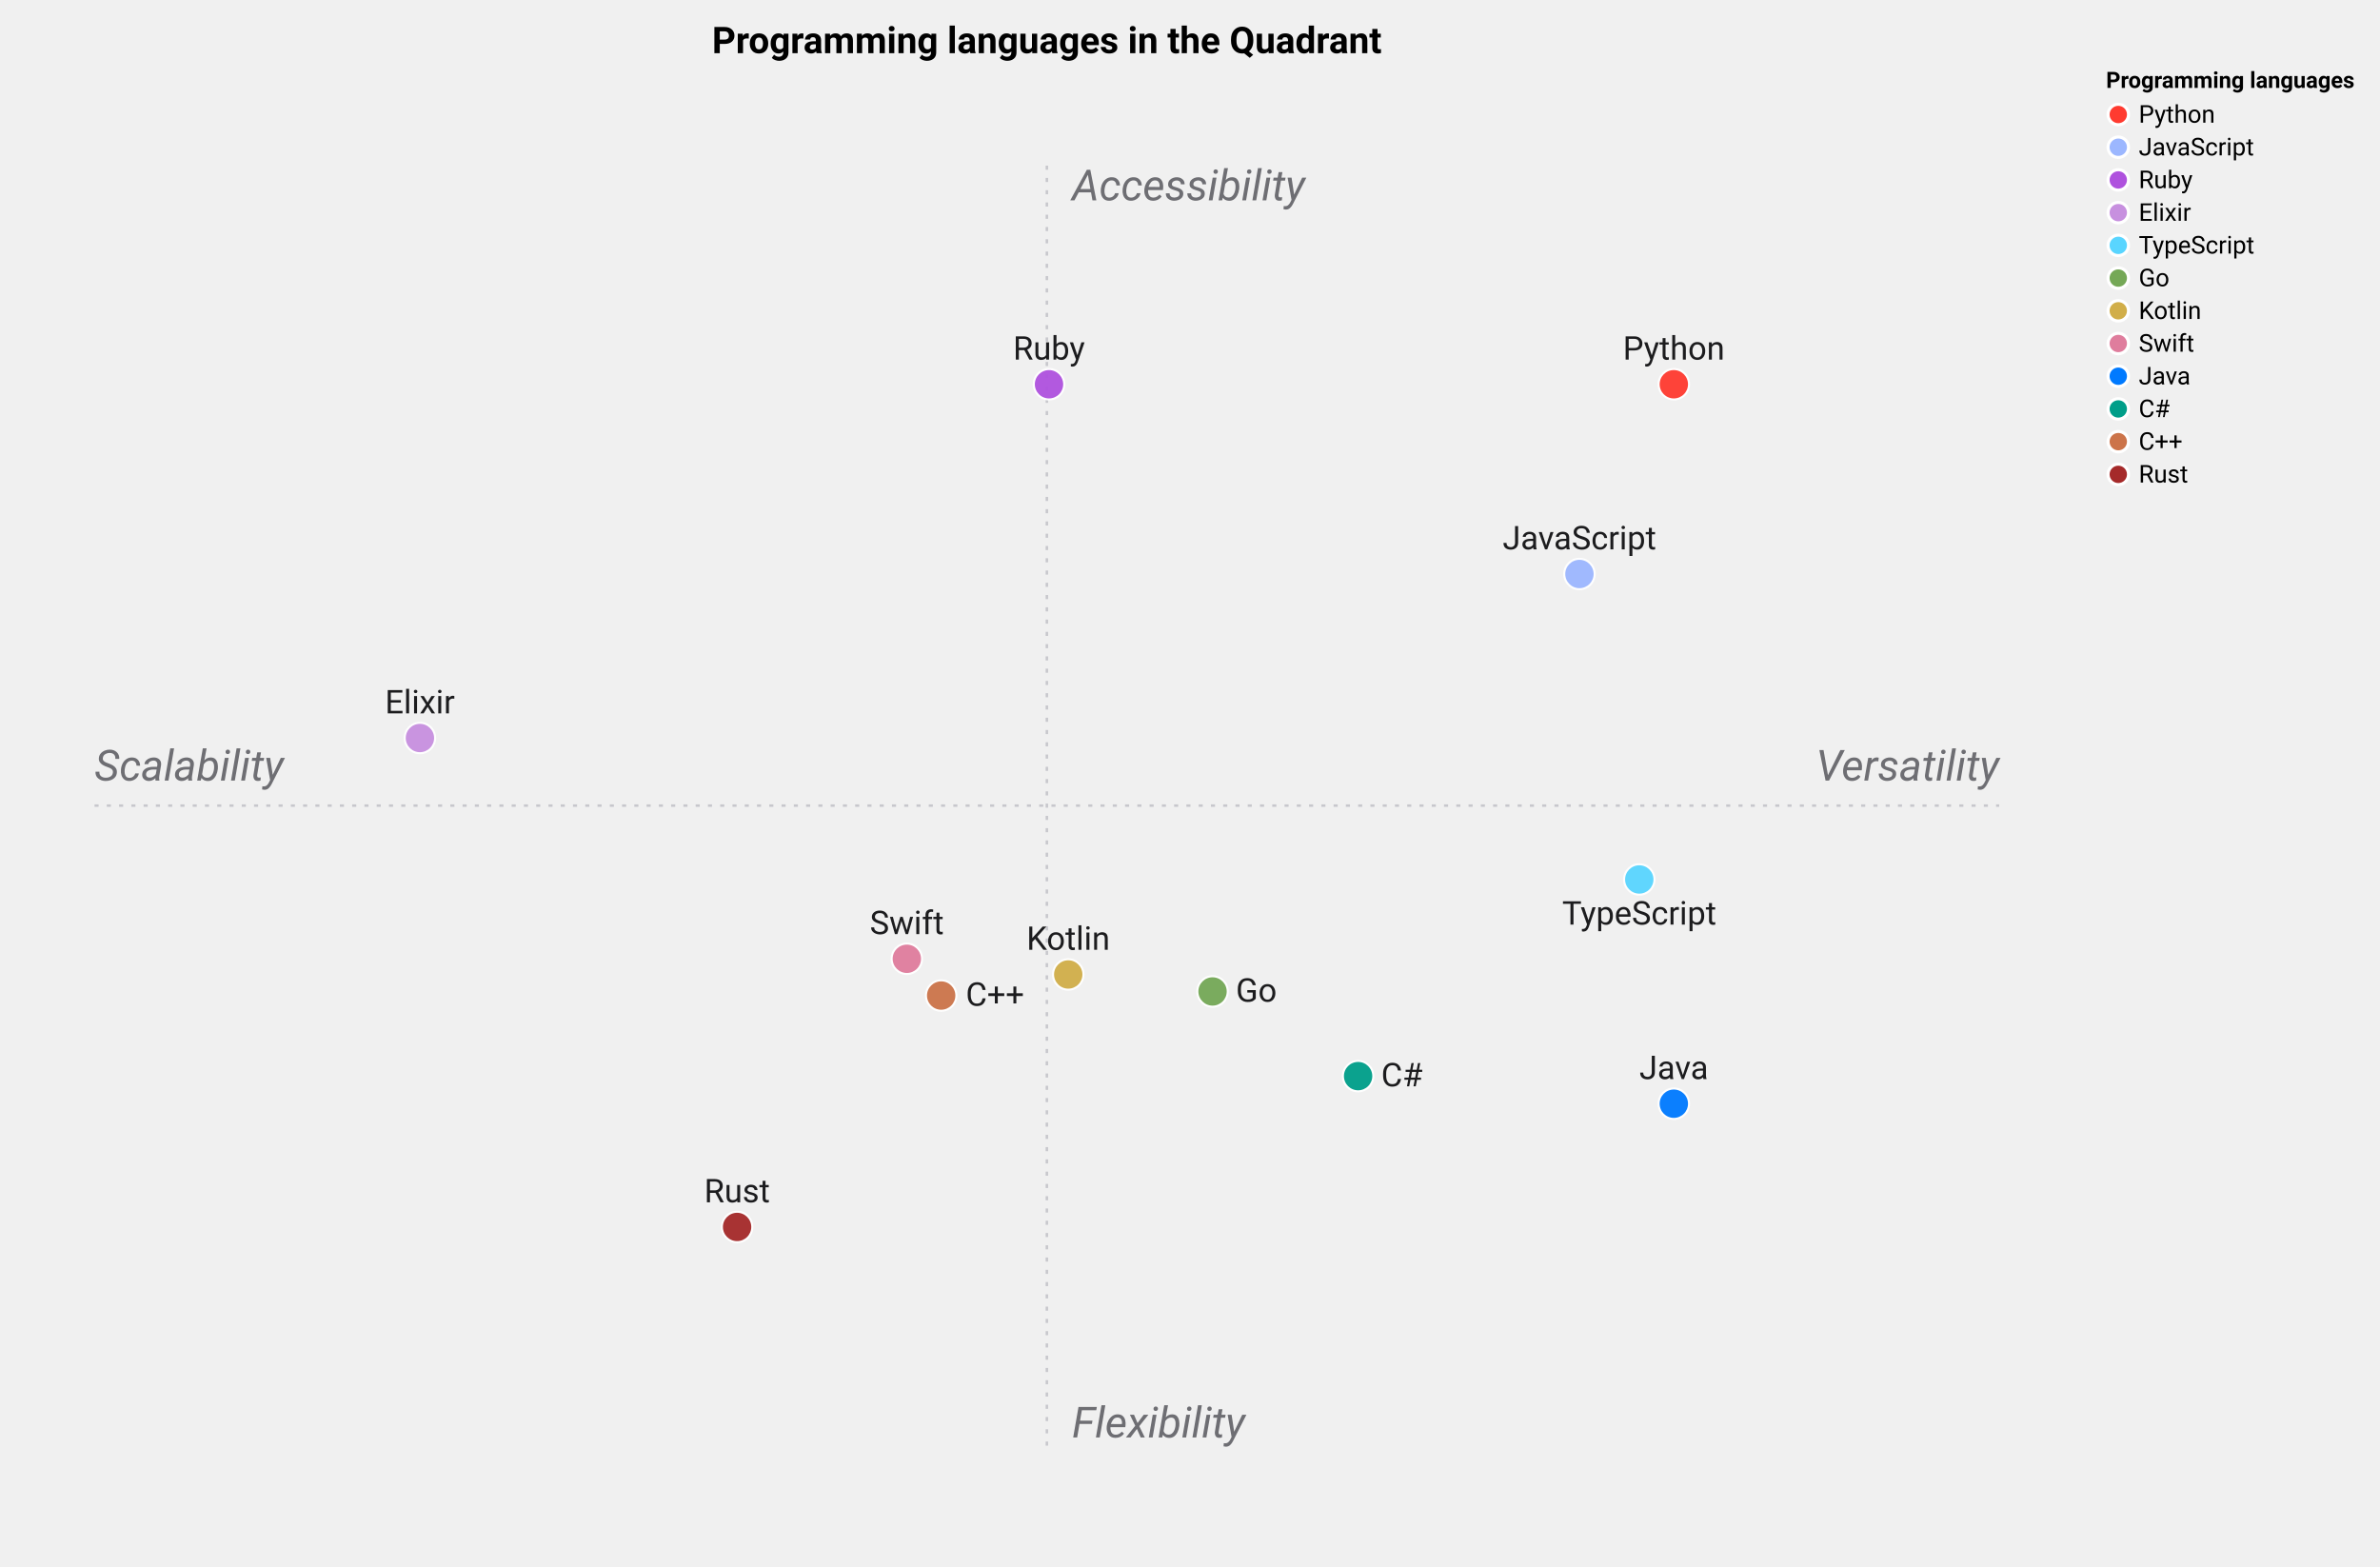
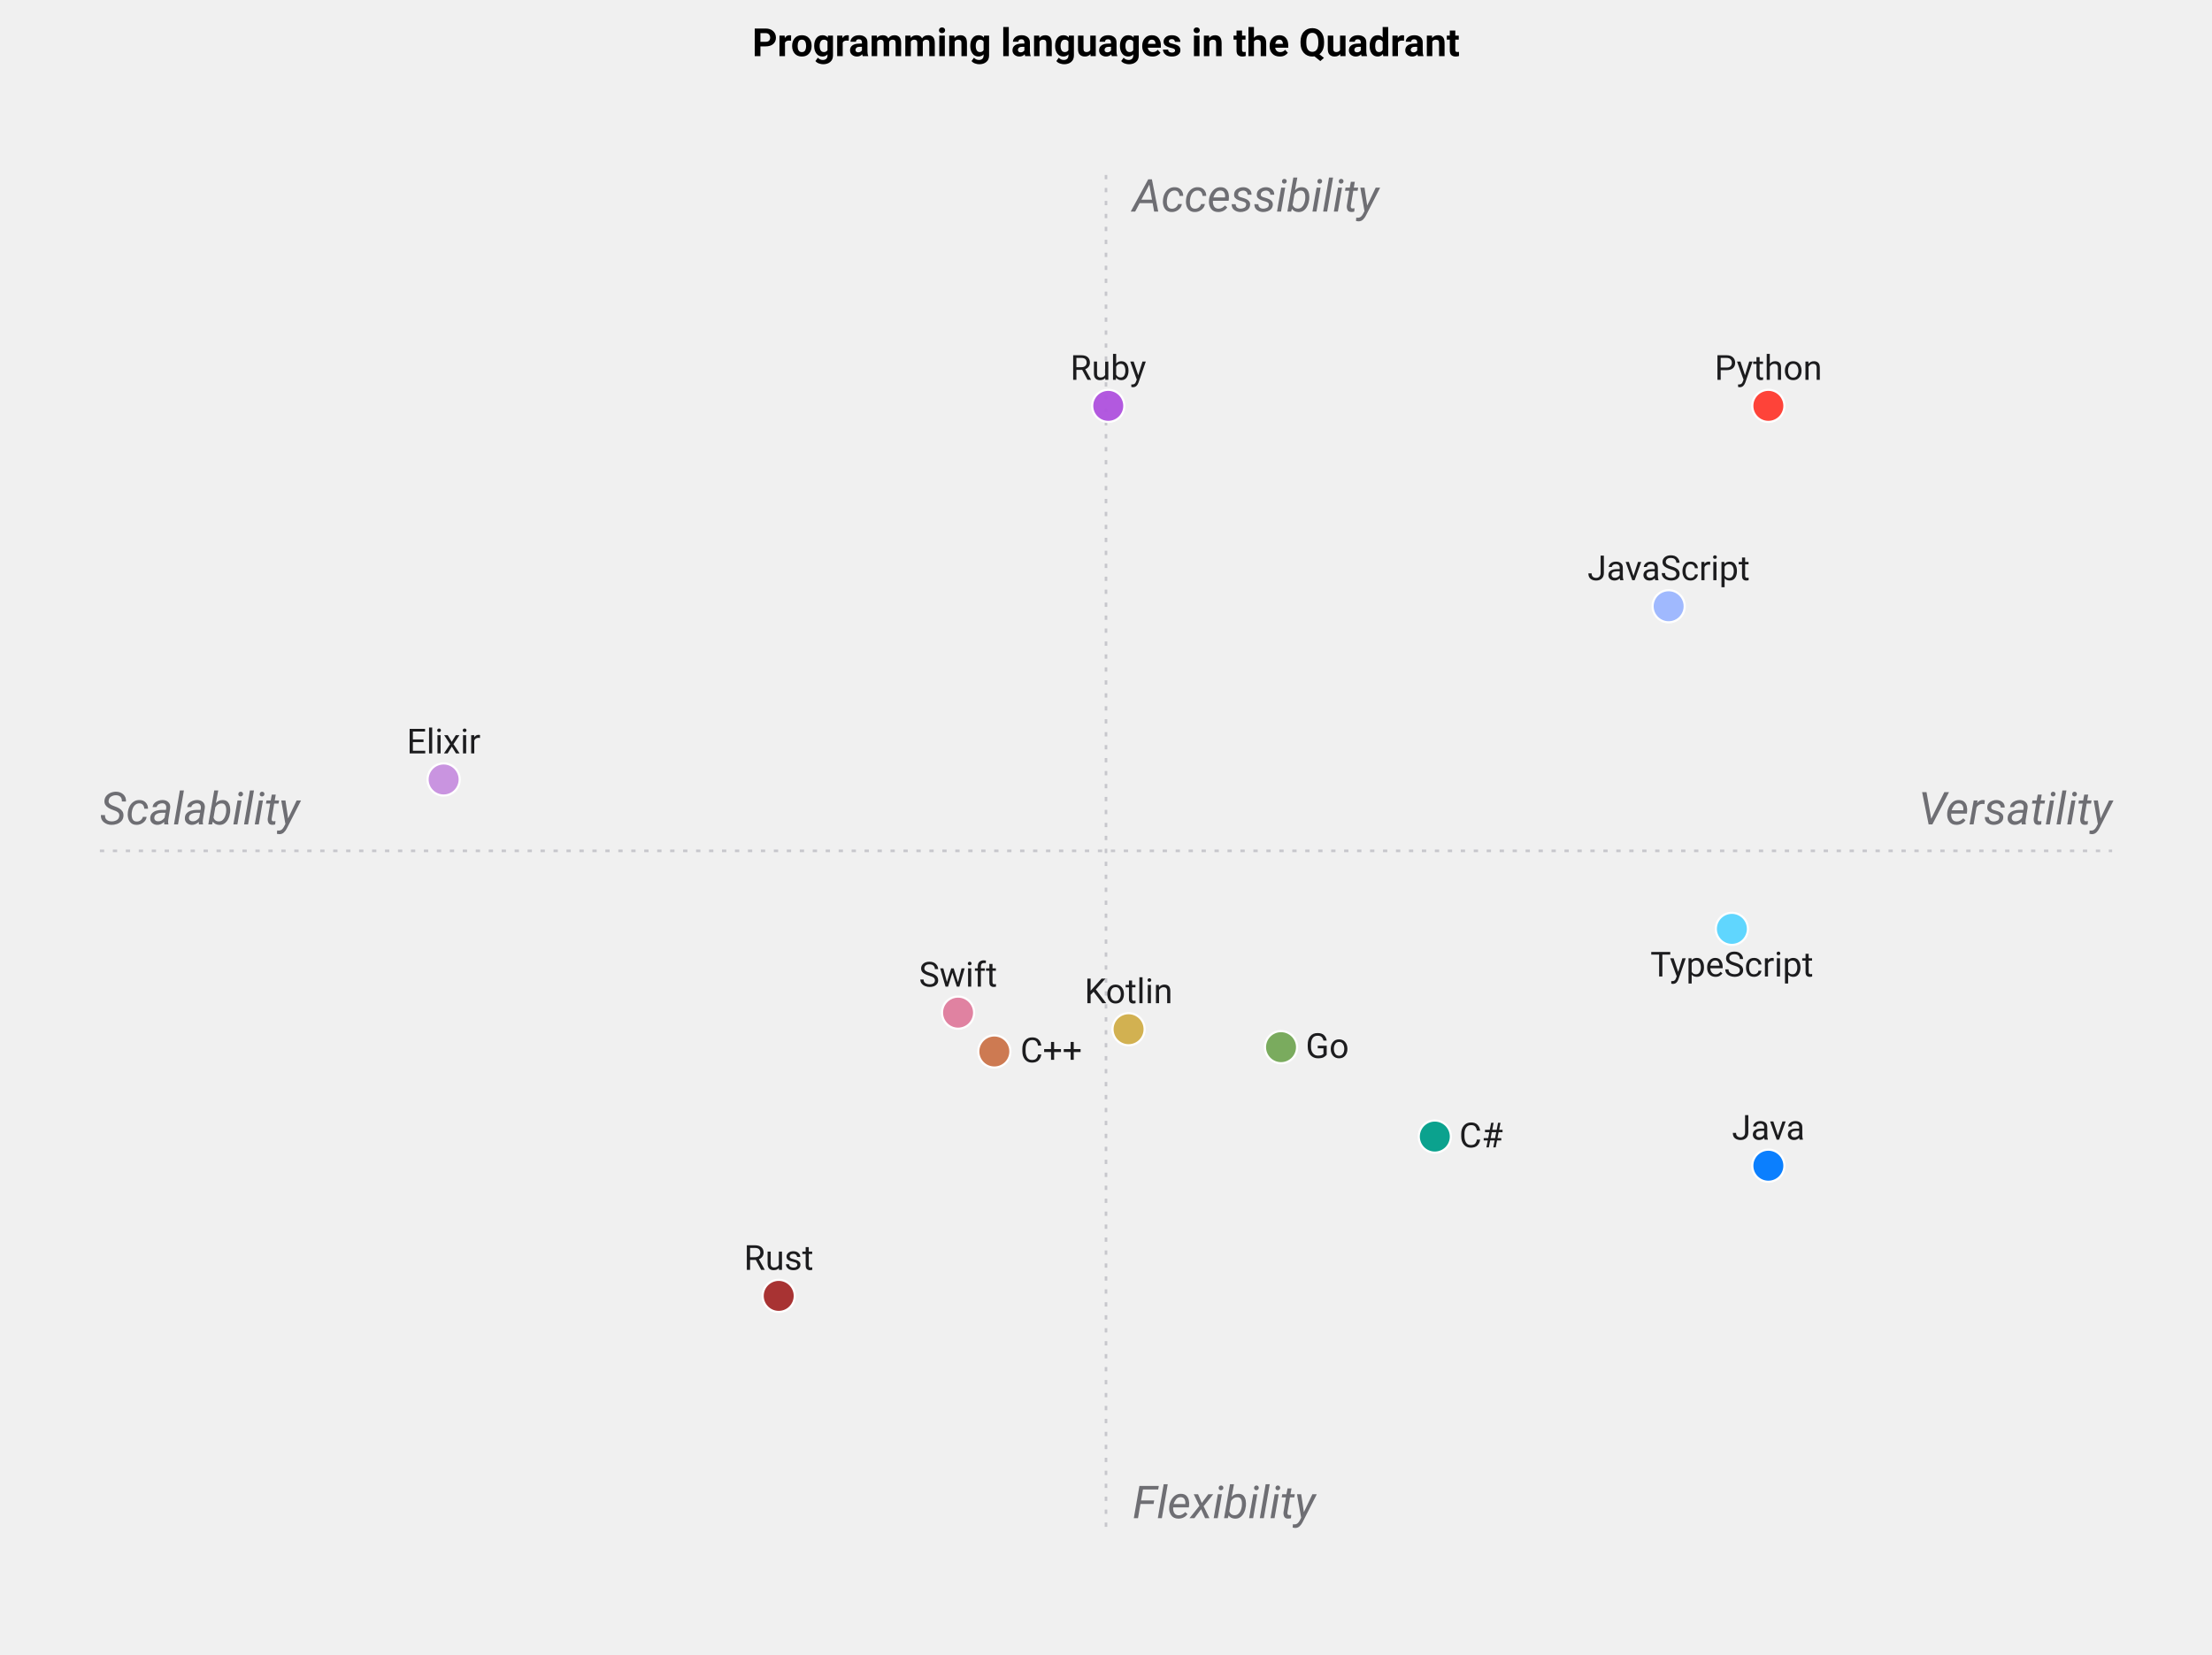
- <svg xmlns="http://www.w3.org/2000/svg" version="1.1" class="marks" width="1164" height="766" viewBox="0 0 1164 766">
+ <svg xmlns="http://www.w3.org/2000/svg" version="1.1" class="marks" width="1024" height="766" viewBox="0 0 1024 766">
  <g fill="none" stroke-miterlimit="10" transform="translate(12,34)">
    <g class="mark-group role-frame root" role="graphics-object" aria-roledescription="group mark container">
      <g transform="translate(0,0)">
        <path class="background" aria-hidden="true" d="M0,0h1000v720h-1000Z" />
        <g>
          <g class="mark-group role-axis">
            <g transform="translate(0.5,720.5)">
              <path class="background" aria-hidden="true" d="M0,0h0v0h0Z" pointer-events="none" />
              <g />
              <path class="foreground" aria-hidden="true" d="" pointer-events="none" display="none" />
            </g>
          </g>
          <g class="mark-group role-axis">
            <g transform="translate(0.5,0.5)">
              <path class="background" aria-hidden="true" d="M0,0h0v0h0Z" pointer-events="none" />
              <g />
              <path class="foreground" aria-hidden="true" d="" pointer-events="none" display="none" />
            </g>
          </g>
          <g class="mark-rule role-mark layer_0_marks" role="graphics-symbol" aria-roledescription="rule mark container">
            <line transform="translate(34.23224,360)" x2="931.536" y2="0" stroke="#C7C7CC" stroke-width="1.2" stroke-dasharray="2,4" />
          </g>
          <g class="mark-rule role-mark layer_1_marks" role="graphics-symbol" aria-roledescription="rule mark container">
            <line transform="translate(500,673.0186)" x2="0" y2="-626.037" stroke="#C7C7CC" stroke-width="1.2" stroke-dasharray="2,4" />
          </g>
          <g class="mark-text role-mark layer_2_marks" role="graphics-object" aria-roledescription="text mark container">
            <text aria-label="x: 3.72614207106; y: 0.114482698519; t: Versatility" role="graphics-symbol" aria-roledescription="text mark" text-anchor="end" transform="translate(965.7678,347.7572)" font-family="Roboto, -apple-system, Helvetica, Arial, sans-serif" font-size="21px" font-style="italic" fill="#6E6E73">Versatility</text>
          </g>
          <g class="mark-text role-mark layer_3_marks" role="graphics-object" aria-roledescription="text mark container">
            <text aria-label="x: −3.72614207106; y: 0.114482698519; t: Scalability" role="graphics-symbol" aria-roledescription="text mark" text-anchor="start" transform="translate(34.23224,347.7572)" font-family="Roboto, -apple-system, Helvetica, Arial, sans-serif" font-size="21px" font-style="italic" fill="#6E6E73">Scalability</text>
          </g>
          <g class="mark-text role-mark layer_4_marks" role="graphics-object" aria-roledescription="text mark container">
            <text aria-label="x: 0.0981209235303; y: 4.34748047624; t: Accessibility" role="graphics-symbol" aria-roledescription="text mark" text-anchor="start" transform="translate(512.2651,63.98141)" font-family="Roboto, -apple-system, Helvetica, Arial, sans-serif" font-size="21px" font-style="italic" fill="#6E6E73">Accessibility</text>
          </g>
          <g class="mark-text role-mark layer_5_marks" role="graphics-object" aria-roledescription="text mark container">
            <text aria-label="x: 0.0981209235303; y: −4.34748047624; t: Flexibility" role="graphics-symbol" aria-roledescription="text mark" text-anchor="start" transform="translate(512.2651,669.0186)" font-family="Roboto, -apple-system, Helvetica, Arial, sans-serif" font-size="21px" font-style="italic" fill="#6E6E73">Flexibility</text>
          </g>
          <g class="mark-symbol role-mark layer_6_marks" role="graphics-object" aria-roledescription="symbol mark container">
            <path aria-label="axis1: 2.45302308826; axis2: 2.86206746296; name: Python; role: best" role="graphics-symbol" aria-roledescription="point" transform="translate(806.6279,153.9311)" d="M7.433,0A7.433,7.433,0,1,1,-7.433,0A7.433,7.433,0,1,1,7.433,0" fill="#FF3B30" stroke="white" stroke-width="1" opacity="0.95" />
            <path aria-label="axis1: −1.21207859509; axis2: −2.86206746296; name: Rust; role: worst" role="graphics-symbol" aria-roledescription="point" transform="translate(348.4902,566.0689)" d="M7.433,0A7.433,7.433,0,1,1,-7.433,0A7.433,7.433,0,1,1,7.433,0" fill="#A52A2A" stroke="white" stroke-width="1" opacity="0.95" />
            <path aria-label="axis1: 0.648199098564; axis2: −1.26244831465; name: Go; role: competitor" role="graphics-symbol" aria-roledescription="point" transform="translate(581.0249,450.8963)" d="M7.433,0A7.433,7.433,0,1,1,-7.433,0A7.433,7.433,0,1,1,7.433,0" fill="#75A857" stroke="white" stroke-width="1" opacity="0.95" />
            <path aria-label="axis1: 2.08371706191; axis2: 1.57323339868; name: JavaScript; role: competitor" role="graphics-symbol" aria-roledescription="point" transform="translate(760.4646,246.7272)" d="M7.433,0A7.433,7.433,0,1,1,-7.433,0A7.433,7.433,0,1,1,7.433,0" fill="#9CB7FF" stroke="white" stroke-width="1" opacity="0.95" />
            <path aria-label="axis1: 2.31789009043; axis2: −0.501629369401; name: TypeScript; role: competitor" role="graphics-symbol" aria-roledescription="point" transform="translate(789.7363,396.1173)" d="M7.433,0A7.433,7.433,0,1,1,-7.433,0A7.433,7.433,0,1,1,7.433,0" fill="#59D5FF" stroke="white" stroke-width="1" opacity="0.95" />
            <path aria-label="axis1: 2.45302308826; axis2: −2.02492848132; name: Java; role: right" role="graphics-symbol" aria-roledescription="point" transform="translate(806.6279,505.7949)" d="M7.433,0A7.433,7.433,0,1,1,-7.433,0A7.433,7.433,0,1,1,7.433,0" fill="#007AFF" stroke="white" stroke-width="1" opacity="0.95" />
            <path aria-label="axis1: −0.413554306427; axis2: −1.29021403797; name: C++; role: competitor" role="graphics-symbol" aria-roledescription="point" transform="translate(448.3057,452.8954)" d="M7.433,0A7.433,7.433,0,1,1,-7.433,0A7.433,7.433,0,1,1,7.433,0" fill="#CC744A" stroke="white" stroke-width="1" opacity="0.95" />
            <path aria-label="axis1: 1.21774754383; axis2: −1.83744081344; name: C#; role: competitor" role="graphics-symbol" aria-roledescription="point" transform="translate(652.2184,492.2957)" d="M7.433,0A7.433,7.433,0,1,1,-7.433,0A7.433,7.433,0,1,1,7.433,0" fill="#009E89" stroke="white" stroke-width="1" opacity="0.95" />
            <path aria-label="axis1: 0.00838636039002; axis2: 2.86206746296; name: Ruby; role: top" role="graphics-symbol" aria-roledescription="point" transform="translate(501.0483,153.9311)" d="M7.433,0A7.433,7.433,0,1,1,-7.433,0A7.433,7.433,0,1,1,7.433,0" fill="#AF52DE" stroke="white" stroke-width="1" opacity="0.95" />
            <path aria-label="axis1: 0.0836092430063; axis2: −1.14706104945; name: Kotlin; role: competitor" role="graphics-symbol" aria-roledescription="point" transform="translate(510.4512,442.5884)" d="M7.433,0A7.433,7.433,0,1,1,-7.433,0A7.433,7.433,0,1,1,7.433,0" fill="#D1AE49" stroke="white" stroke-width="1" opacity="0.95" />
            <path aria-label="axis1: −0.547881385764; axis2: −1.04051276218; name: Swift; role: competitor" role="graphics-symbol" aria-roledescription="point" transform="translate(431.5148,434.9169)" d="M7.433,0A7.433,7.433,0,1,1,-7.433,0A7.433,7.433,0,1,1,7.433,0" fill="#DF7D9D" stroke="white" stroke-width="1" opacity="0.95" />
            <path aria-label="axis1: −2.45302308826; axis2: 0.459165541258; name: Elixir; role: competitor" role="graphics-symbol" aria-roledescription="point" transform="translate(193.3721,326.9401)" d="M7.433,0A7.433,7.433,0,1,1,-7.433,0A7.433,7.433,0,1,1,7.433,0" fill="#C790DF" stroke="white" stroke-width="1" opacity="0.95" />
          </g>
          <g class="mark-text role-mark layer_7_marks" role="graphics-object" aria-roledescription="text mark container">
            <text aria-label="labelx: 2.45302308826; labely: 3.09899614226; label: Python" role="graphics-symbol" aria-roledescription="text mark" text-anchor="middle" transform="translate(806.6279,141.8723)" font-family="Roboto, -apple-system, Helvetica, Arial, sans-serif" font-size="16px" fill="#1C1C1E">Python</text>
            <text aria-label="labelx: −1.21207859509; labely: −2.62513878366; label: Rust" role="graphics-symbol" aria-roledescription="text mark" text-anchor="middle" transform="translate(348.4902,554.01)" font-family="Roboto, -apple-system, Helvetica, Arial, sans-serif" font-size="16px" fill="#1C1C1E">Rust</text>
            <text aria-label="labelx: 0.819550938022; labely: −1.26244831465; label: Go" role="graphics-symbol" aria-roledescription="text mark" text-anchor="middle" transform="translate(602.4439,455.8963)" font-family="Roboto, -apple-system, Helvetica, Arial, sans-serif" font-size="16px" fill="#1C1C1E">Go</text>
            <text aria-label="labelx: 2.08371706191; labely: 1.81016207798; label: JavaScript" role="graphics-symbol" aria-roledescription="text mark" text-anchor="middle" transform="translate(760.4646,234.6683)" font-family="Roboto, -apple-system, Helvetica, Arial, sans-serif" font-size="16px" fill="#1C1C1E">JavaScript</text>
            <text aria-label="labelx: 2.31789009043; labely: −0.7385580487; label: TypeScript" role="graphics-symbol" aria-roledescription="text mark" text-anchor="middle" transform="translate(789.7363,418.1762)" font-family="Roboto, -apple-system, Helvetica, Arial, sans-serif" font-size="16px" fill="#1C1C1E">TypeScript</text>
            <text aria-label="labelx: 2.45302308826; labely: −1.78799980202; label: Java" role="graphics-symbol" aria-roledescription="text mark" text-anchor="middle" transform="translate(806.6279,493.736)" font-family="Roboto, -apple-system, Helvetica, Arial, sans-serif" font-size="16px" fill="#1C1C1E">Java</text>
            <text aria-label="labelx: −0.202997706856; labely: −1.29021403797; label: C++" role="graphics-symbol" aria-roledescription="text mark" text-anchor="middle" transform="translate(474.6253,457.8954)" font-family="Roboto, -apple-system, Helvetica, Arial, sans-serif" font-size="16px" fill="#1C1C1E">C++</text>
            <text aria-label="labelx: 1.38909938329; labely: −1.83744081344; label: C#" role="graphics-symbol" aria-roledescription="text mark" text-anchor="middle" transform="translate(673.6374,497.2957)" font-family="Roboto, -apple-system, Helvetica, Arial, sans-serif" font-size="16px" fill="#1C1C1E">C#</text>
            <text aria-label="labelx: 0.00838636039002; labely: 3.09899614226; label: Ruby" role="graphics-symbol" aria-roledescription="text mark" text-anchor="middle" transform="translate(501.0483,141.8723)" font-family="Roboto, -apple-system, Helvetica, Arial, sans-serif" font-size="16px" fill="#1C1C1E">Ruby</text>
            <text aria-label="labelx: 0.0836092430063; labely: −0.910132370152; label: Kotlin" role="graphics-symbol" aria-roledescription="text mark" text-anchor="middle" transform="translate(510.4512,430.5295)" font-family="Roboto, -apple-system, Helvetica, Arial, sans-serif" font-size="16px" fill="#1C1C1E">Kotlin</text>
            <text aria-label="labelx: −0.547881385764; labely: −0.803584082882; label: Swift" role="graphics-symbol" aria-roledescription="text mark" text-anchor="middle" transform="translate(431.5148,422.8581)" font-family="Roboto, -apple-system, Helvetica, Arial, sans-serif" font-size="16px" fill="#1C1C1E">Swift</text>
            <text aria-label="labelx: −2.45302308826; labely: 0.696094220557; label: Elixir" role="graphics-symbol" aria-roledescription="text mark" text-anchor="middle" transform="translate(193.3721,314.8812)" font-family="Roboto, -apple-system, Helvetica, Arial, sans-serif" font-size="16px" fill="#1C1C1E">Elixir</text>
          </g>
-           <g class="mark-group role-legend" role="graphics-symbol" aria-roledescription="legend" aria-label="Symbol legend titled 'Programming languages' for fill color with 12 values: Python, JavaScript, Ruby, Elixir, TypeScript, ending with Rust">
-             <g transform="translate(1018,0)">
-               <path class="background" aria-hidden="true" d="M0,0h122v205h-122Z" pointer-events="none" />
-               <g>
-                 <g class="mark-group role-legend-entry">
-                   <g transform="translate(0,16)">
-                     <path class="background" aria-hidden="true" d="M0,0h0v0h0Z" pointer-events="none" />
-                     <g>
-                       <g class="mark-group role-scope" role="graphics-object" aria-roledescription="group mark container">
-                         <g transform="translate(0,0)">
-                           <path class="background" aria-hidden="true" d="M0,0h72.531v12.5h-72.531Z" pointer-events="none" opacity="1" />
-                           <g>
-                             <g class="mark-symbol role-legend-symbol" pointer-events="none">
-                               <path transform="translate(6,6)" d="M5,0A5,5,0,1,1,-5,0A5,5,0,1,1,5,0" fill="#FF3B30" stroke="white" stroke-width="1.5" opacity="1" />
-                             </g>
-                             <g class="mark-text role-legend-label" pointer-events="none">
-                               <text text-anchor="start" transform="translate(16,10)" font-family="Roboto, -apple-system, Helvetica, Arial, sans-serif" font-size="12px" fill="#000" opacity="1">Python</text>
-                             </g>
-                           </g>
-                           <path class="foreground" aria-hidden="true" d="" pointer-events="none" display="none" />
-                         </g>
-                         <g transform="translate(0,16)">
-                           <path class="background" aria-hidden="true" d="M0,0h72.531v12.5h-72.531Z" pointer-events="none" opacity="1" />
-                           <g>
-                             <g class="mark-symbol role-legend-symbol" pointer-events="none">
-                               <path transform="translate(6,6)" d="M5,0A5,5,0,1,1,-5,0A5,5,0,1,1,5,0" fill="#9CB7FF" stroke="white" stroke-width="1.5" opacity="1" />
-                             </g>
-                             <g class="mark-text role-legend-label" pointer-events="none">
-                               <text text-anchor="start" transform="translate(16,10)" font-family="Roboto, -apple-system, Helvetica, Arial, sans-serif" font-size="12px" fill="#000" opacity="1">JavaScript</text>
-                             </g>
-                           </g>
-                           <path class="foreground" aria-hidden="true" d="" pointer-events="none" display="none" />
-                         </g>
-                         <g transform="translate(0,32)">
-                           <path class="background" aria-hidden="true" d="M0,0h72.531v12.5h-72.531Z" pointer-events="none" opacity="1" />
-                           <g>
-                             <g class="mark-symbol role-legend-symbol" pointer-events="none">
-                               <path transform="translate(6,6)" d="M5,0A5,5,0,1,1,-5,0A5,5,0,1,1,5,0" fill="#AF52DE" stroke="white" stroke-width="1.5" opacity="1" />
-                             </g>
-                             <g class="mark-text role-legend-label" pointer-events="none">
-                               <text text-anchor="start" transform="translate(16,10)" font-family="Roboto, -apple-system, Helvetica, Arial, sans-serif" font-size="12px" fill="#000" opacity="1">Ruby</text>
-                             </g>
-                           </g>
-                           <path class="foreground" aria-hidden="true" d="" pointer-events="none" display="none" />
-                         </g>
-                         <g transform="translate(0,48)">
-                           <path class="background" aria-hidden="true" d="M0,0h72.531v12.5h-72.531Z" pointer-events="none" opacity="1" />
-                           <g>
-                             <g class="mark-symbol role-legend-symbol" pointer-events="none">
-                               <path transform="translate(6,6)" d="M5,0A5,5,0,1,1,-5,0A5,5,0,1,1,5,0" fill="#C790DF" stroke="white" stroke-width="1.5" opacity="1" />
-                             </g>
-                             <g class="mark-text role-legend-label" pointer-events="none">
-                               <text text-anchor="start" transform="translate(16,10)" font-family="Roboto, -apple-system, Helvetica, Arial, sans-serif" font-size="12px" fill="#000" opacity="1">Elixir</text>
-                             </g>
-                           </g>
-                           <path class="foreground" aria-hidden="true" d="" pointer-events="none" display="none" />
-                         </g>
-                         <g transform="translate(0,64)">
-                           <path class="background" aria-hidden="true" d="M0,0h72.531v12.5h-72.531Z" pointer-events="none" opacity="1" />
-                           <g>
-                             <g class="mark-symbol role-legend-symbol" pointer-events="none">
-                               <path transform="translate(6,6)" d="M5,0A5,5,0,1,1,-5,0A5,5,0,1,1,5,0" fill="#59D5FF" stroke="white" stroke-width="1.5" opacity="1" />
-                             </g>
-                             <g class="mark-text role-legend-label" pointer-events="none">
-                               <text text-anchor="start" transform="translate(16,10)" font-family="Roboto, -apple-system, Helvetica, Arial, sans-serif" font-size="12px" fill="#000" opacity="1">TypeScript</text>
-                             </g>
-                           </g>
-                           <path class="foreground" aria-hidden="true" d="" pointer-events="none" display="none" />
-                         </g>
-                         <g transform="translate(0,80)">
-                           <path class="background" aria-hidden="true" d="M0,0h72.531v12.5h-72.531Z" pointer-events="none" opacity="1" />
-                           <g>
-                             <g class="mark-symbol role-legend-symbol" pointer-events="none">
-                               <path transform="translate(6,6)" d="M5,0A5,5,0,1,1,-5,0A5,5,0,1,1,5,0" fill="#75A857" stroke="white" stroke-width="1.5" opacity="1" />
-                             </g>
-                             <g class="mark-text role-legend-label" pointer-events="none">
-                               <text text-anchor="start" transform="translate(16,10)" font-family="Roboto, -apple-system, Helvetica, Arial, sans-serif" font-size="12px" fill="#000" opacity="1">Go</text>
-                             </g>
-                           </g>
-                           <path class="foreground" aria-hidden="true" d="" pointer-events="none" display="none" />
-                         </g>
-                         <g transform="translate(0,96)">
-                           <path class="background" aria-hidden="true" d="M0,0h72.531v12.5h-72.531Z" pointer-events="none" opacity="1" />
-                           <g>
-                             <g class="mark-symbol role-legend-symbol" pointer-events="none">
-                               <path transform="translate(6,6)" d="M5,0A5,5,0,1,1,-5,0A5,5,0,1,1,5,0" fill="#D1AE49" stroke="white" stroke-width="1.5" opacity="1" />
-                             </g>
-                             <g class="mark-text role-legend-label" pointer-events="none">
-                               <text text-anchor="start" transform="translate(16,10)" font-family="Roboto, -apple-system, Helvetica, Arial, sans-serif" font-size="12px" fill="#000" opacity="1">Kotlin</text>
-                             </g>
-                           </g>
-                           <path class="foreground" aria-hidden="true" d="" pointer-events="none" display="none" />
-                         </g>
-                         <g transform="translate(0,112)">
-                           <path class="background" aria-hidden="true" d="M0,0h72.531v12.5h-72.531Z" pointer-events="none" opacity="1" />
-                           <g>
-                             <g class="mark-symbol role-legend-symbol" pointer-events="none">
-                               <path transform="translate(6,6)" d="M5,0A5,5,0,1,1,-5,0A5,5,0,1,1,5,0" fill="#DF7D9D" stroke="white" stroke-width="1.5" opacity="1" />
-                             </g>
-                             <g class="mark-text role-legend-label" pointer-events="none">
-                               <text text-anchor="start" transform="translate(16,10)" font-family="Roboto, -apple-system, Helvetica, Arial, sans-serif" font-size="12px" fill="#000" opacity="1">Swift</text>
-                             </g>
-                           </g>
-                           <path class="foreground" aria-hidden="true" d="" pointer-events="none" display="none" />
-                         </g>
-                         <g transform="translate(0,128)">
-                           <path class="background" aria-hidden="true" d="M0,0h72.531v12.5h-72.531Z" pointer-events="none" opacity="1" />
-                           <g>
-                             <g class="mark-symbol role-legend-symbol" pointer-events="none">
-                               <path transform="translate(6,6)" d="M5,0A5,5,0,1,1,-5,0A5,5,0,1,1,5,0" fill="#007AFF" stroke="white" stroke-width="1.5" opacity="1" />
-                             </g>
-                             <g class="mark-text role-legend-label" pointer-events="none">
-                               <text text-anchor="start" transform="translate(16,10)" font-family="Roboto, -apple-system, Helvetica, Arial, sans-serif" font-size="12px" fill="#000" opacity="1">Java</text>
-                             </g>
-                           </g>
-                           <path class="foreground" aria-hidden="true" d="" pointer-events="none" display="none" />
-                         </g>
-                         <g transform="translate(0,144)">
-                           <path class="background" aria-hidden="true" d="M0,0h72.531v12.5h-72.531Z" pointer-events="none" opacity="1" />
-                           <g>
-                             <g class="mark-symbol role-legend-symbol" pointer-events="none">
-                               <path transform="translate(6,6)" d="M5,0A5,5,0,1,1,-5,0A5,5,0,1,1,5,0" fill="#009E89" stroke="white" stroke-width="1.5" opacity="1" />
-                             </g>
-                             <g class="mark-text role-legend-label" pointer-events="none">
-                               <text text-anchor="start" transform="translate(16,10)" font-family="Roboto, -apple-system, Helvetica, Arial, sans-serif" font-size="12px" fill="#000" opacity="1">C#</text>
-                             </g>
-                           </g>
-                           <path class="foreground" aria-hidden="true" d="" pointer-events="none" display="none" />
-                         </g>
-                         <g transform="translate(0,160)">
-                           <path class="background" aria-hidden="true" d="M0,0h72.531v12.5h-72.531Z" pointer-events="none" opacity="1" />
-                           <g>
-                             <g class="mark-symbol role-legend-symbol" pointer-events="none">
-                               <path transform="translate(6,6)" d="M5,0A5,5,0,1,1,-5,0A5,5,0,1,1,5,0" fill="#CC744A" stroke="white" stroke-width="1.5" opacity="1" />
-                             </g>
-                             <g class="mark-text role-legend-label" pointer-events="none">
-                               <text text-anchor="start" transform="translate(16,10)" font-family="Roboto, -apple-system, Helvetica, Arial, sans-serif" font-size="12px" fill="#000" opacity="1">C++</text>
-                             </g>
-                           </g>
-                           <path class="foreground" aria-hidden="true" d="" pointer-events="none" display="none" />
-                         </g>
-                         <g transform="translate(0,176)">
-                           <path class="background" aria-hidden="true" d="M0,0h72.531v12.5h-72.531Z" pointer-events="none" opacity="1" />
-                           <g>
-                             <g class="mark-symbol role-legend-symbol" pointer-events="none">
-                               <path transform="translate(6,6)" d="M5,0A5,5,0,1,1,-5,0A5,5,0,1,1,5,0" fill="#A52A2A" stroke="white" stroke-width="1.5" opacity="1" />
-                             </g>
-                             <g class="mark-text role-legend-label" pointer-events="none">
-                               <text text-anchor="start" transform="translate(16,10)" font-family="Roboto, -apple-system, Helvetica, Arial, sans-serif" font-size="12px" fill="#000" opacity="1">Rust</text>
-                             </g>
-                           </g>
-                           <path class="foreground" aria-hidden="true" d="" pointer-events="none" display="none" />
-                         </g>
-                       </g>
-                     </g>
-                     <path class="foreground" aria-hidden="true" d="" pointer-events="none" display="none" />
-                   </g>
-                 </g>
-                 <g class="mark-text role-legend-title" pointer-events="none">
-                   <text text-anchor="start" transform="translate(0,9)" font-family="Roboto, -apple-system, Helvetica, Arial, sans-serif" font-size="11px" font-weight="bold" fill="#000" opacity="1">Programming languages</text>
-                 </g>
-               </g>
-               <path class="foreground" aria-hidden="true" d="" pointer-events="none" display="none" />
-             </g>
-           </g>
          <g class="mark-group role-title">
            <g transform="translate(500,-22)">
              <path class="background" aria-hidden="true" d="M0,0h0v0h0Z" pointer-events="none" />
              <g>
                <g class="mark-text role-title-text" role="graphics-symbol" aria-roledescription="title" aria-label="Title text 'Programming languages in the Quadrant'" pointer-events="none">
                  <text text-anchor="middle" transform="translate(0,14)" font-family="Roboto, -apple-system, Helvetica, Arial, sans-serif" font-size="18px" font-weight="bold" fill="#000" opacity="1">Programming languages in the Quadrant</text>
                </g>
              </g>
              <path class="foreground" aria-hidden="true" d="" pointer-events="none" display="none" />
            </g>
          </g>
        </g>
        <path class="foreground" aria-hidden="true" d="" display="none" />
      </g>
    </g>
  </g>
</svg>
